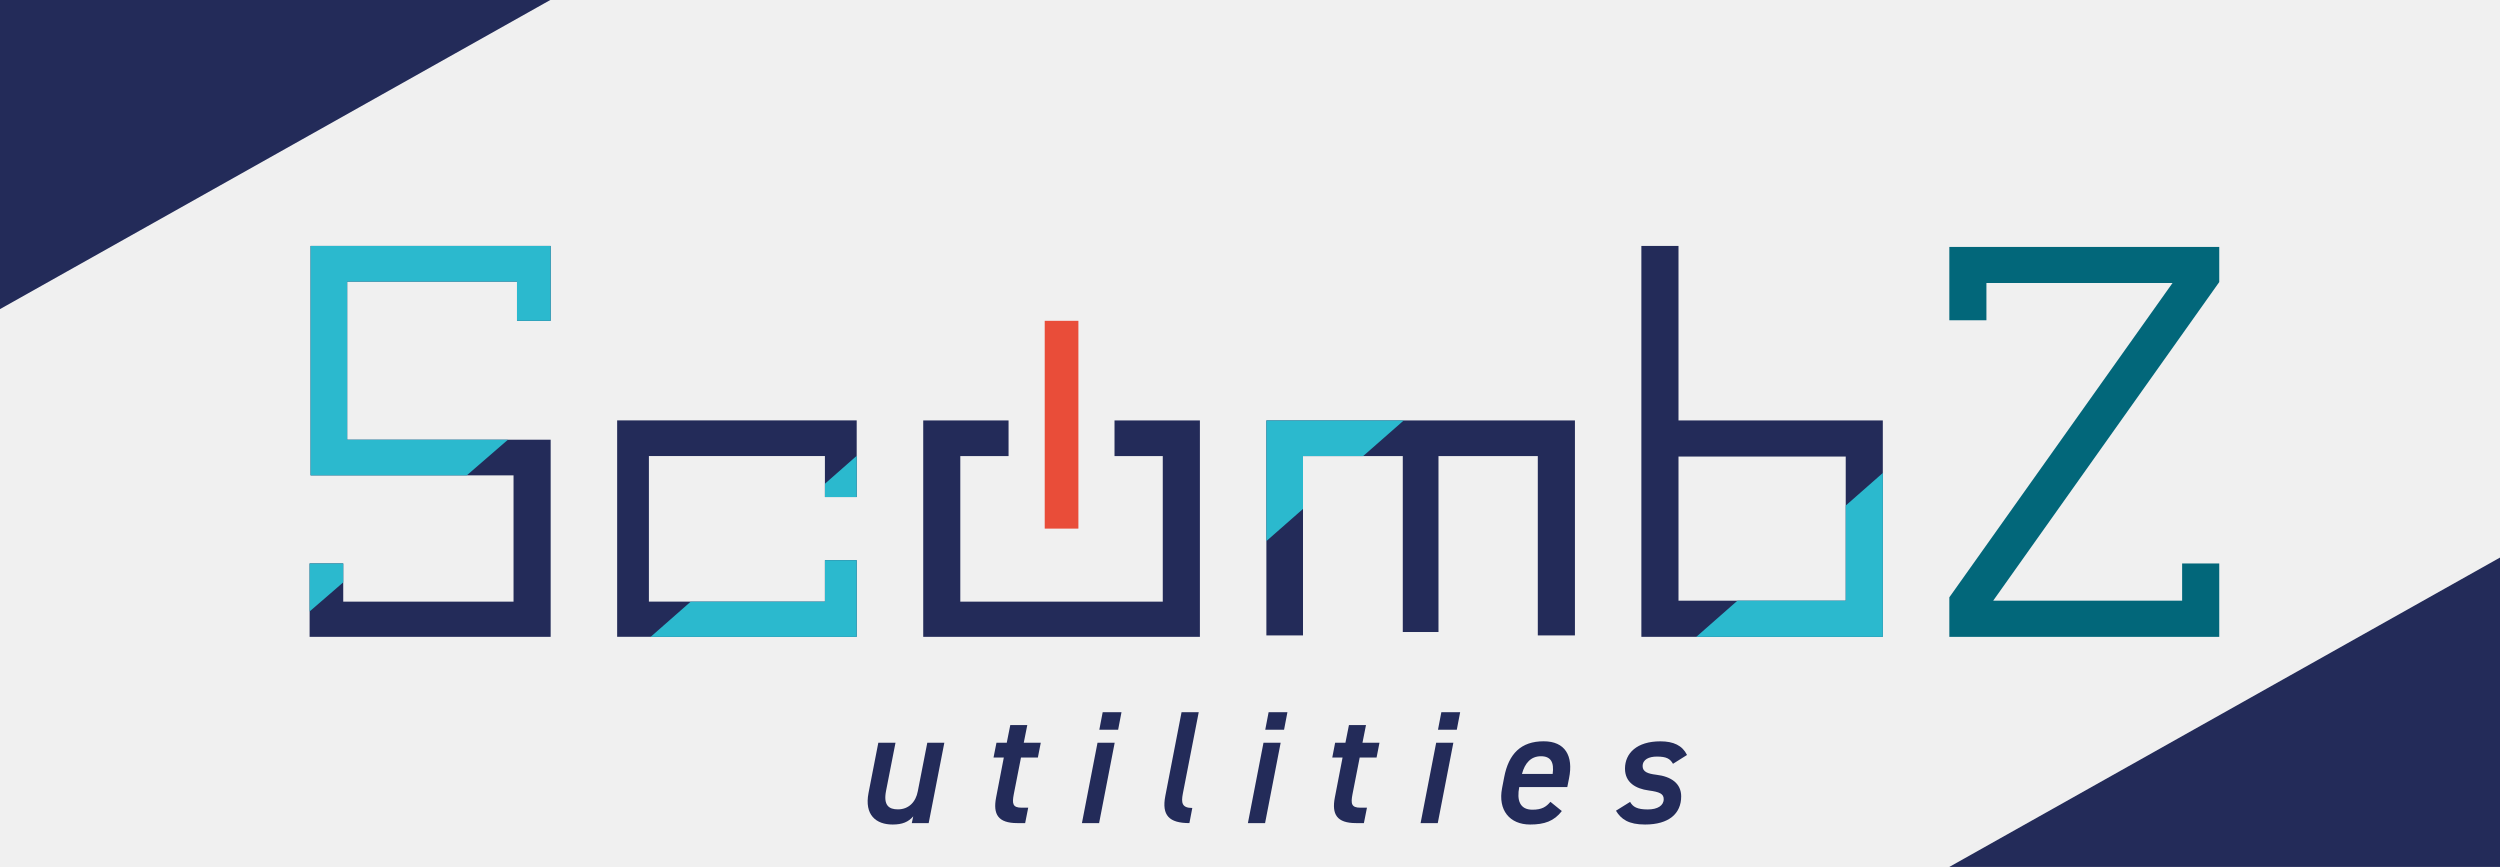
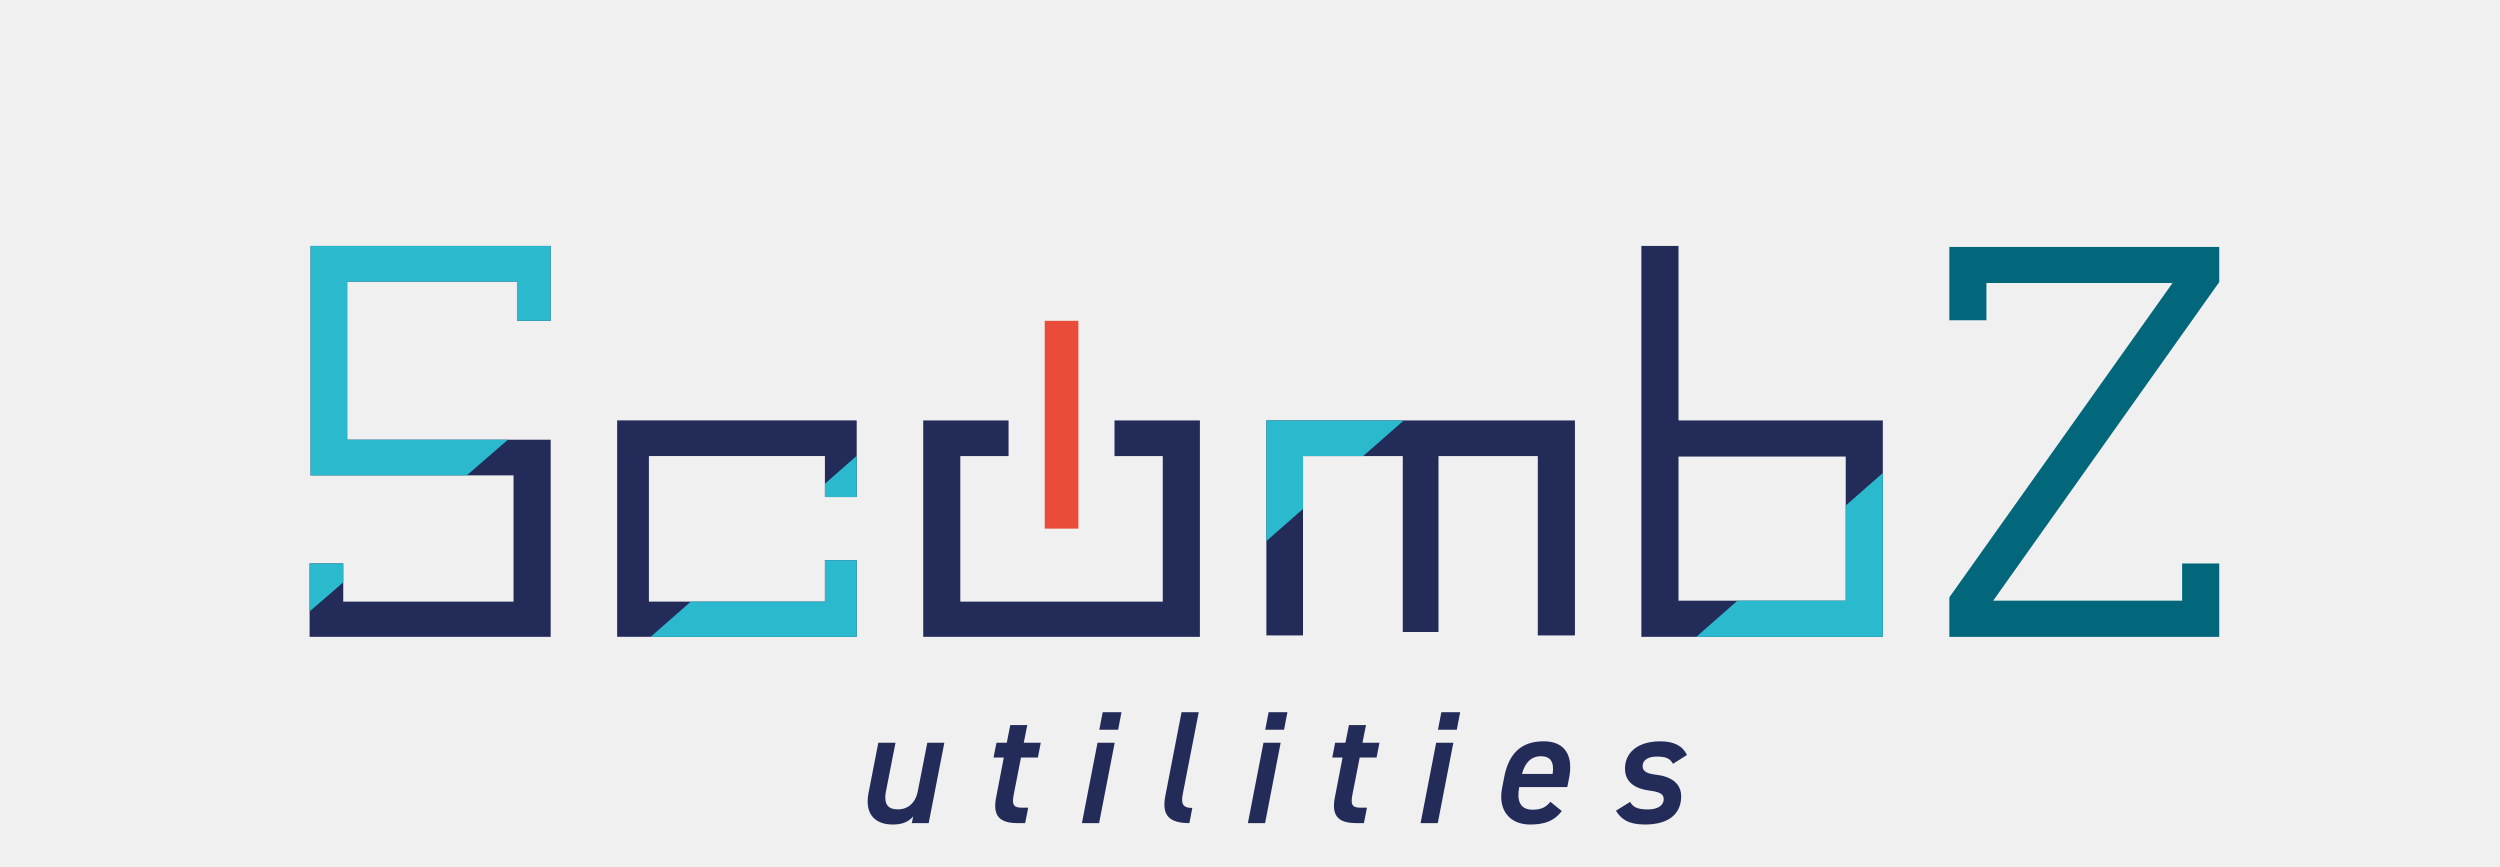
<svg xmlns="http://www.w3.org/2000/svg" version="1.1" id="レイヤー_1" x="0px" y="0px" viewBox="0 0 595.28 206.36" style="enable-background:new 0 0 595.28 206.36;" xml:space="preserve">
  <style type="text/css">
	.st0{fill:#232B59;}
	.st1{fill:#E94D39;}
	.st2{fill:#02677A;}
	.st3{fill:#2BB9CE;}
	.st4{fill:none;stroke:#FFFFFF;stroke-miterlimit:10;}
</style>
  <g>
    <path class="st0" d="M203.99,118.35h-7.57v-9.76h-41.91v34.66h41.91v-9.87h7.57v18.25h-57.04v-51.53h57.04V118.35z" />
    <g>
      <path class="st0" d="M221.13,195.99h-4.02l0.34-1.61c-1.15,1.34-2.6,1.95-4.9,1.95c-3.94,0-6.77-2.26-5.74-7.54l2.33-11.94h4.09    l-2.26,11.51c-0.65,3.4,0.69,4.36,2.83,4.36c2.52,0,4.25-1.68,4.74-4.32l2.26-11.55h4.06L221.13,195.99z" />
      <path class="st0" d="M237.27,176.86h2.45l0.84-4.21h4.05l-0.84,4.21h4.05l-0.69,3.52h-4.02l-1.72,8.76    c-0.42,2.22-0.27,3.18,1.87,3.18h1.57l-0.73,3.67h-1.87c-4.59,0-5.81-2.1-5.05-6.08l1.84-9.53h-2.45L237.27,176.86z" />
      <path class="st0" d="M261.33,176.86h4.09l-3.71,19.13h-4.09L261.33,176.86z M262.56,169.59h4.48l-0.8,4.17h-4.48L262.56,169.59z" />
      <path class="st0" d="M281.34,169.59h4.09l-3.79,19.43c-0.38,2.07-0.27,3.37,2.26,3.37l-0.69,3.6c-4.82,0-6.62-1.84-5.74-6.43    L281.34,169.59z" />
      <path class="st0" d="M300.85,176.86h4.09l-3.71,19.13h-4.09L300.85,176.86z M302.07,169.59h4.48l-0.8,4.17h-4.48L302.07,169.59z" />
      <path class="st0" d="M317.91,176.86h2.45l0.84-4.21h4.06l-0.84,4.21h4.05l-0.69,3.52h-4.02l-1.72,8.76    c-0.42,2.22-0.27,3.18,1.88,3.18h1.57l-0.73,3.67h-1.87c-4.59,0-5.81-2.1-5.05-6.08l1.84-9.53h-2.45L317.91,176.86z" />
      <path class="st0" d="M341.97,176.86h4.09l-3.71,19.13h-4.09L341.97,176.86z M343.2,169.59h4.48l-0.8,4.17h-4.48L343.2,169.59z" />
      <path class="st0" d="M371.89,193.12c-1.84,2.41-4.17,3.21-7.54,3.21c-4.93,0-7.69-3.48-6.69-8.65l0.5-2.6    c1.07-5.62,4.02-8.57,9.41-8.57c5.09,0,7.12,3.44,6.04,8.8l-0.42,2.1h-11.44c-0.61,3.1,0.11,5.39,3.14,5.39    c2.26,0,3.29-0.69,4.28-1.88L371.89,193.12z M362.4,184.28h7.31c0.38-2.79-0.46-4.21-2.79-4.21    C364.54,180.07,363.09,181.68,362.4,184.28z" />
      <path class="st0" d="M398.36,181.87c-0.69-1.19-1.53-1.72-3.83-1.72c-1.91,0-3.4,0.69-3.4,2.29c0,1.34,1.26,1.8,3.21,2.03    c3.63,0.42,5.97,2.1,5.97,5.16c0,4.09-2.91,6.7-8.61,6.7c-3.9,0-5.7-1.26-6.92-3.29l3.37-2.1c0.65,1.19,1.68,1.8,4.21,1.8    c2.33,0,3.79-0.92,3.79-2.45c0-1.3-1-1.72-3.56-2.07c-3.14-0.42-5.66-1.91-5.66-5.2c0-3.67,2.83-6.5,8.42-6.5    c3.14,0,5.24,0.99,6.35,3.25L398.36,181.87z" />
    </g>
    <polygon class="st0" points="265.38,100.11 265.38,108.6 276.87,108.6 276.87,143.26 228.66,143.26 228.66,108.6 240.15,108.6    240.15,100.11 219.83,100.11 219.83,151.64 285.71,151.64 285.71,100.11  " />
    <rect x="248.76" y="76.39" class="st1" width="8.02" height="49.48" />
    <polygon class="st0" points="104.47,58.56 73.95,58.56 73.95,113.19 104.47,113.19 122.28,113.19 122.28,143.26 104.7,143.26    104.47,143.26 81.73,143.26 81.73,134.16 73.72,134.16 73.72,143.26 73.72,147.97 73.72,151.64 104.47,151.64 104.7,151.64    131.12,151.64 131.12,104.7 104.47,104.7 82.67,104.7 82.67,67.05 104.47,67.05 123.1,67.05 123.1,76.39 131.12,76.39    131.12,67.05 131.12,62.59 131.12,58.56  " />
    <polygon class="st0" points="354.84,100.11 322.01,100.11 301.54,100.11 301.54,151.3 310.26,151.3 310.26,108.6 322.01,108.6    334.02,108.6 334.02,150.49 342.52,150.49 342.52,108.6 354.84,108.6 366.17,108.6 366.17,151.3 375.01,151.3 375.01,100.11  " />
    <path class="st0" d="M419.44,100.11h-1.48h-18.29V58.56h-8.84v93.08h27.13h1.48h28.88v-51.53H419.44z M439.49,143.03h-20.05h-1.48   h-18.29v-34.32h18.29h1.48h20.05V143.03z" />
    <polygon class="st2" points="528.43,67.16 528.43,58.79 472.99,58.79 464.16,58.79 464.16,67.39 464.16,76.26 472.99,76.26    472.99,67.39 517.3,67.39 464.16,142.23 464.16,151.64 519.59,151.64 528.43,151.64 528.43,143.03 528.43,134.16 519.59,134.16    519.59,143.03 474.6,143.03  " />
    <g>
      <polygon class="st3" points="111.14,113.19 120.95,104.7 104.47,104.7 82.67,104.7 82.67,67.05 104.47,67.05 123.1,67.05     123.1,76.39 131.12,76.39 131.12,67.05 131.12,62.59 131.12,58.56 104.47,58.56 73.95,58.56 73.95,113.19 104.47,113.19   " />
      <polygon class="st3" points="81.73,138.66 81.73,134.16 73.72,134.16 73.72,143.26 73.72,145.6   " />
    </g>
-     <polygon class="st0" points="0,73.6 131.12,-0.05 0,-0.05  " />
    <polygon class="st3" points="310.26,121.18 310.26,108.6 322.01,108.6 324.58,108.6 334.25,100.11 322.01,100.11 301.54,100.11    301.54,128.84  " />
    <g>
      <polygon class="st3" points="196.43,143.26 164.47,143.26 154.93,151.64 203.99,151.64 203.99,133.39 196.43,133.39   " />
      <polygon class="st3" points="196.43,115.18 196.43,118.35 203.99,118.35 203.99,108.53   " />
    </g>
    <polygon class="st3" points="439.49,120.38 439.49,143.03 419.44,143.03 417.97,143.03 413.7,143.03 403.91,151.64 417.97,151.64    419.44,151.64 448.33,151.64 448.33,112.61  " />
-     <polygon class="st0" points="595.28,132.76 464.16,206.42 595.28,206.42  " />
    <path class="st4" d="M0,73.6" />
  </g>
</svg>
